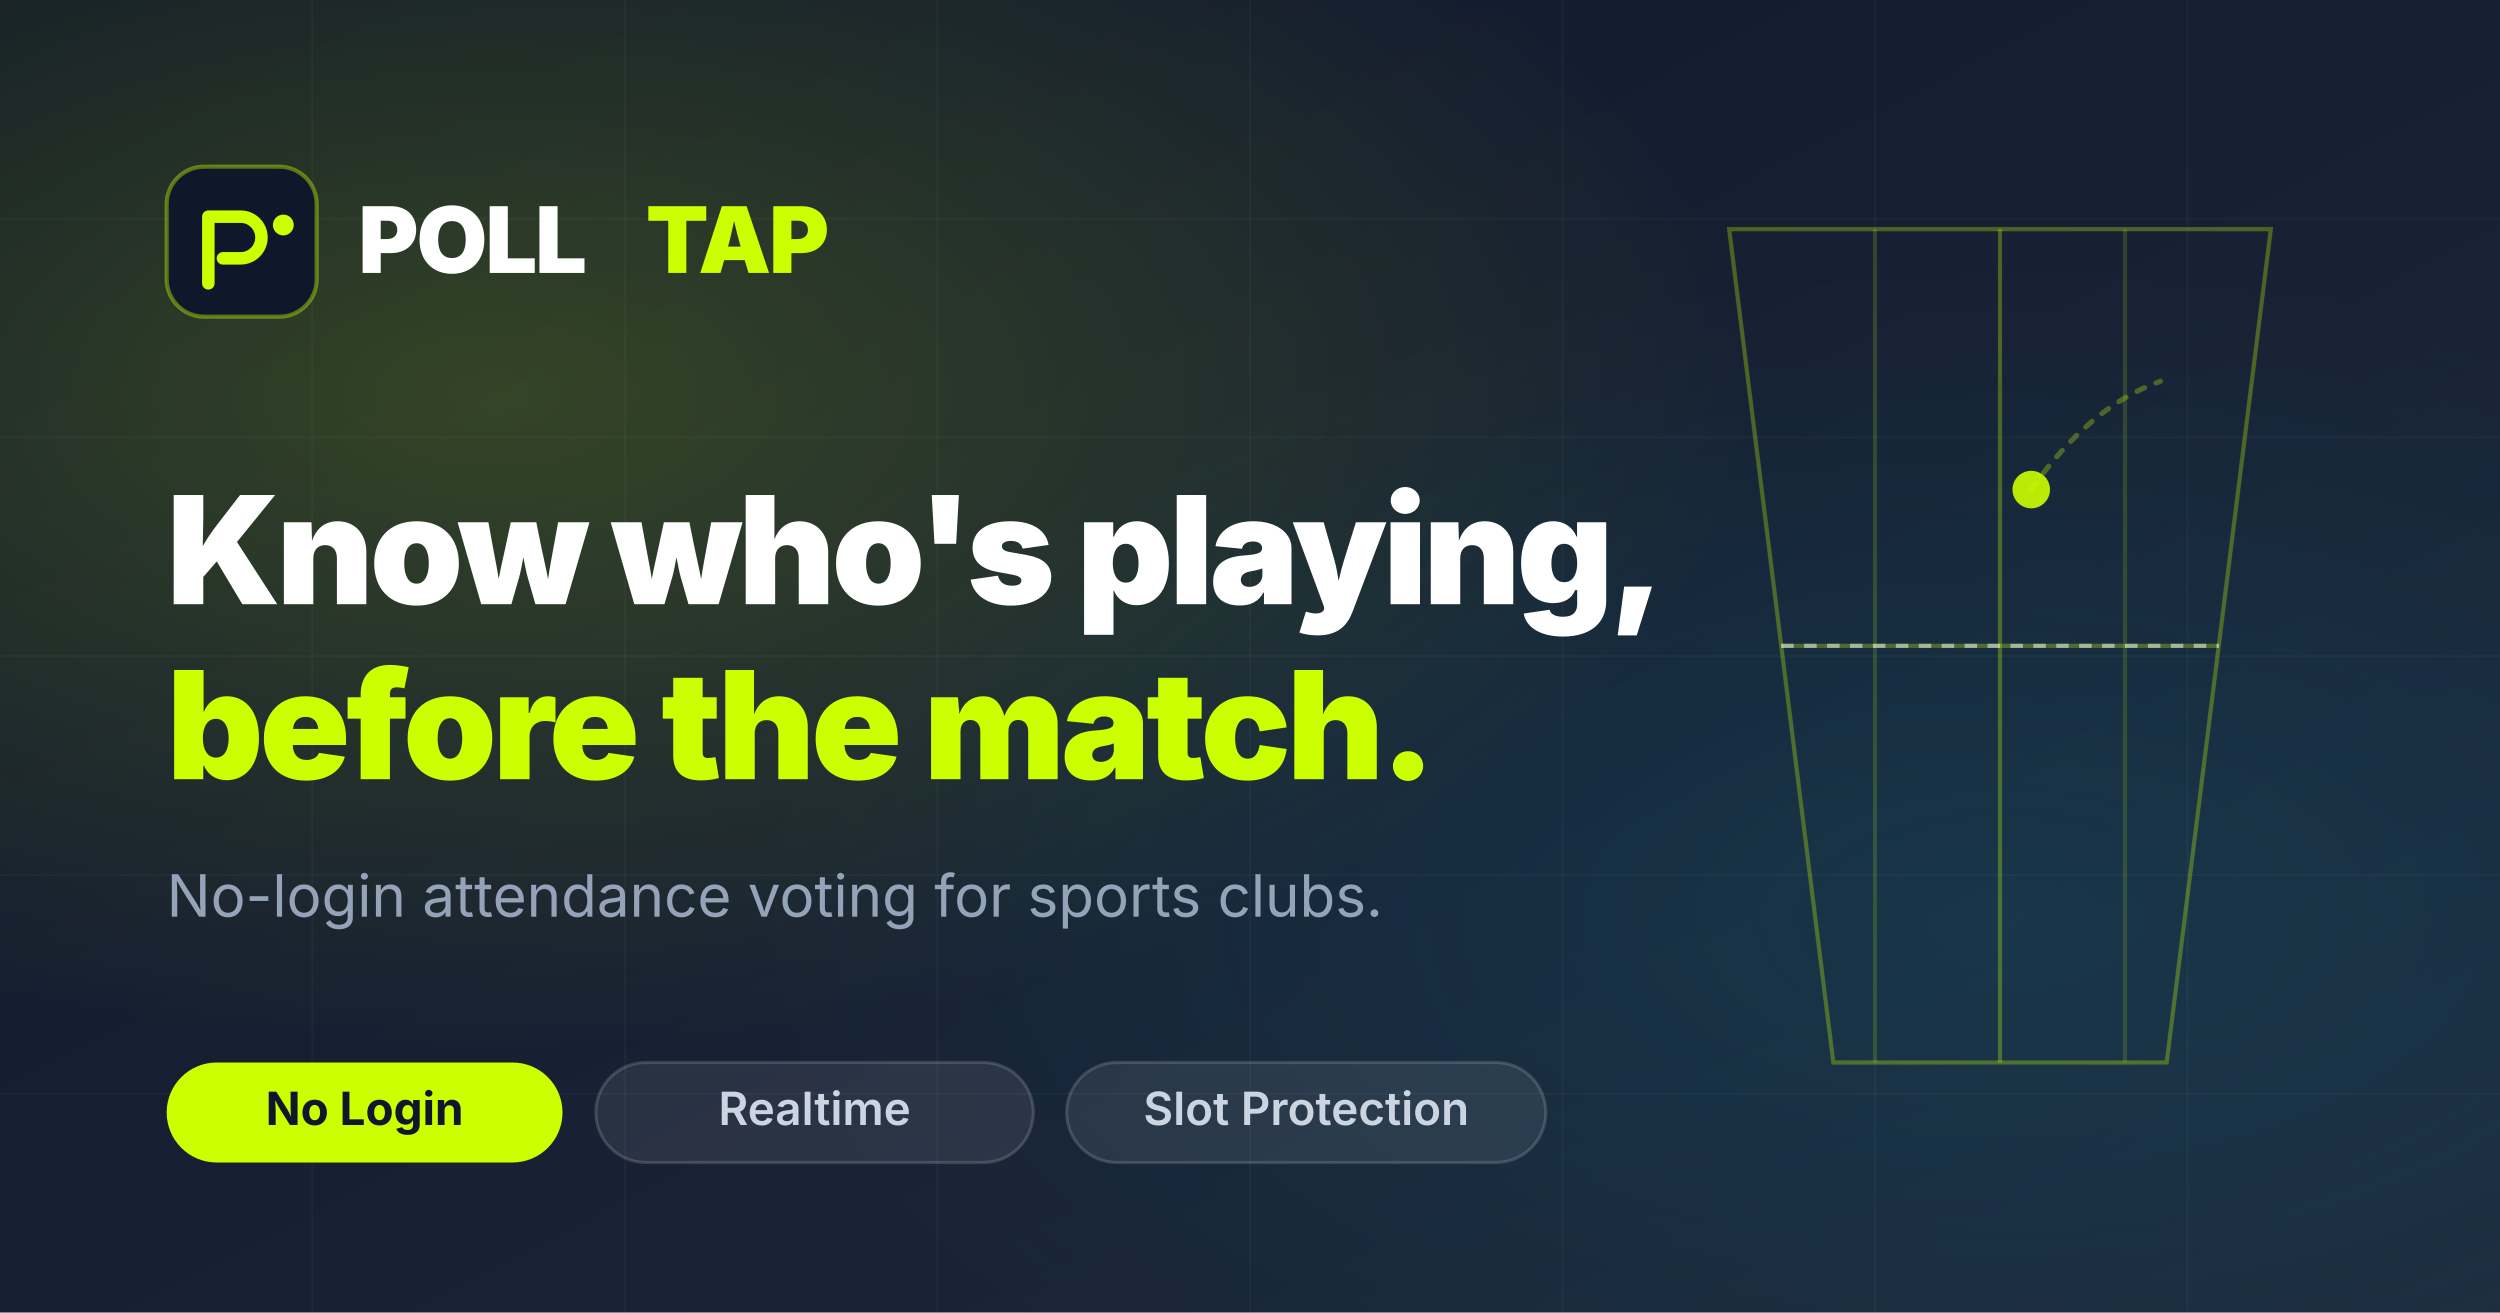
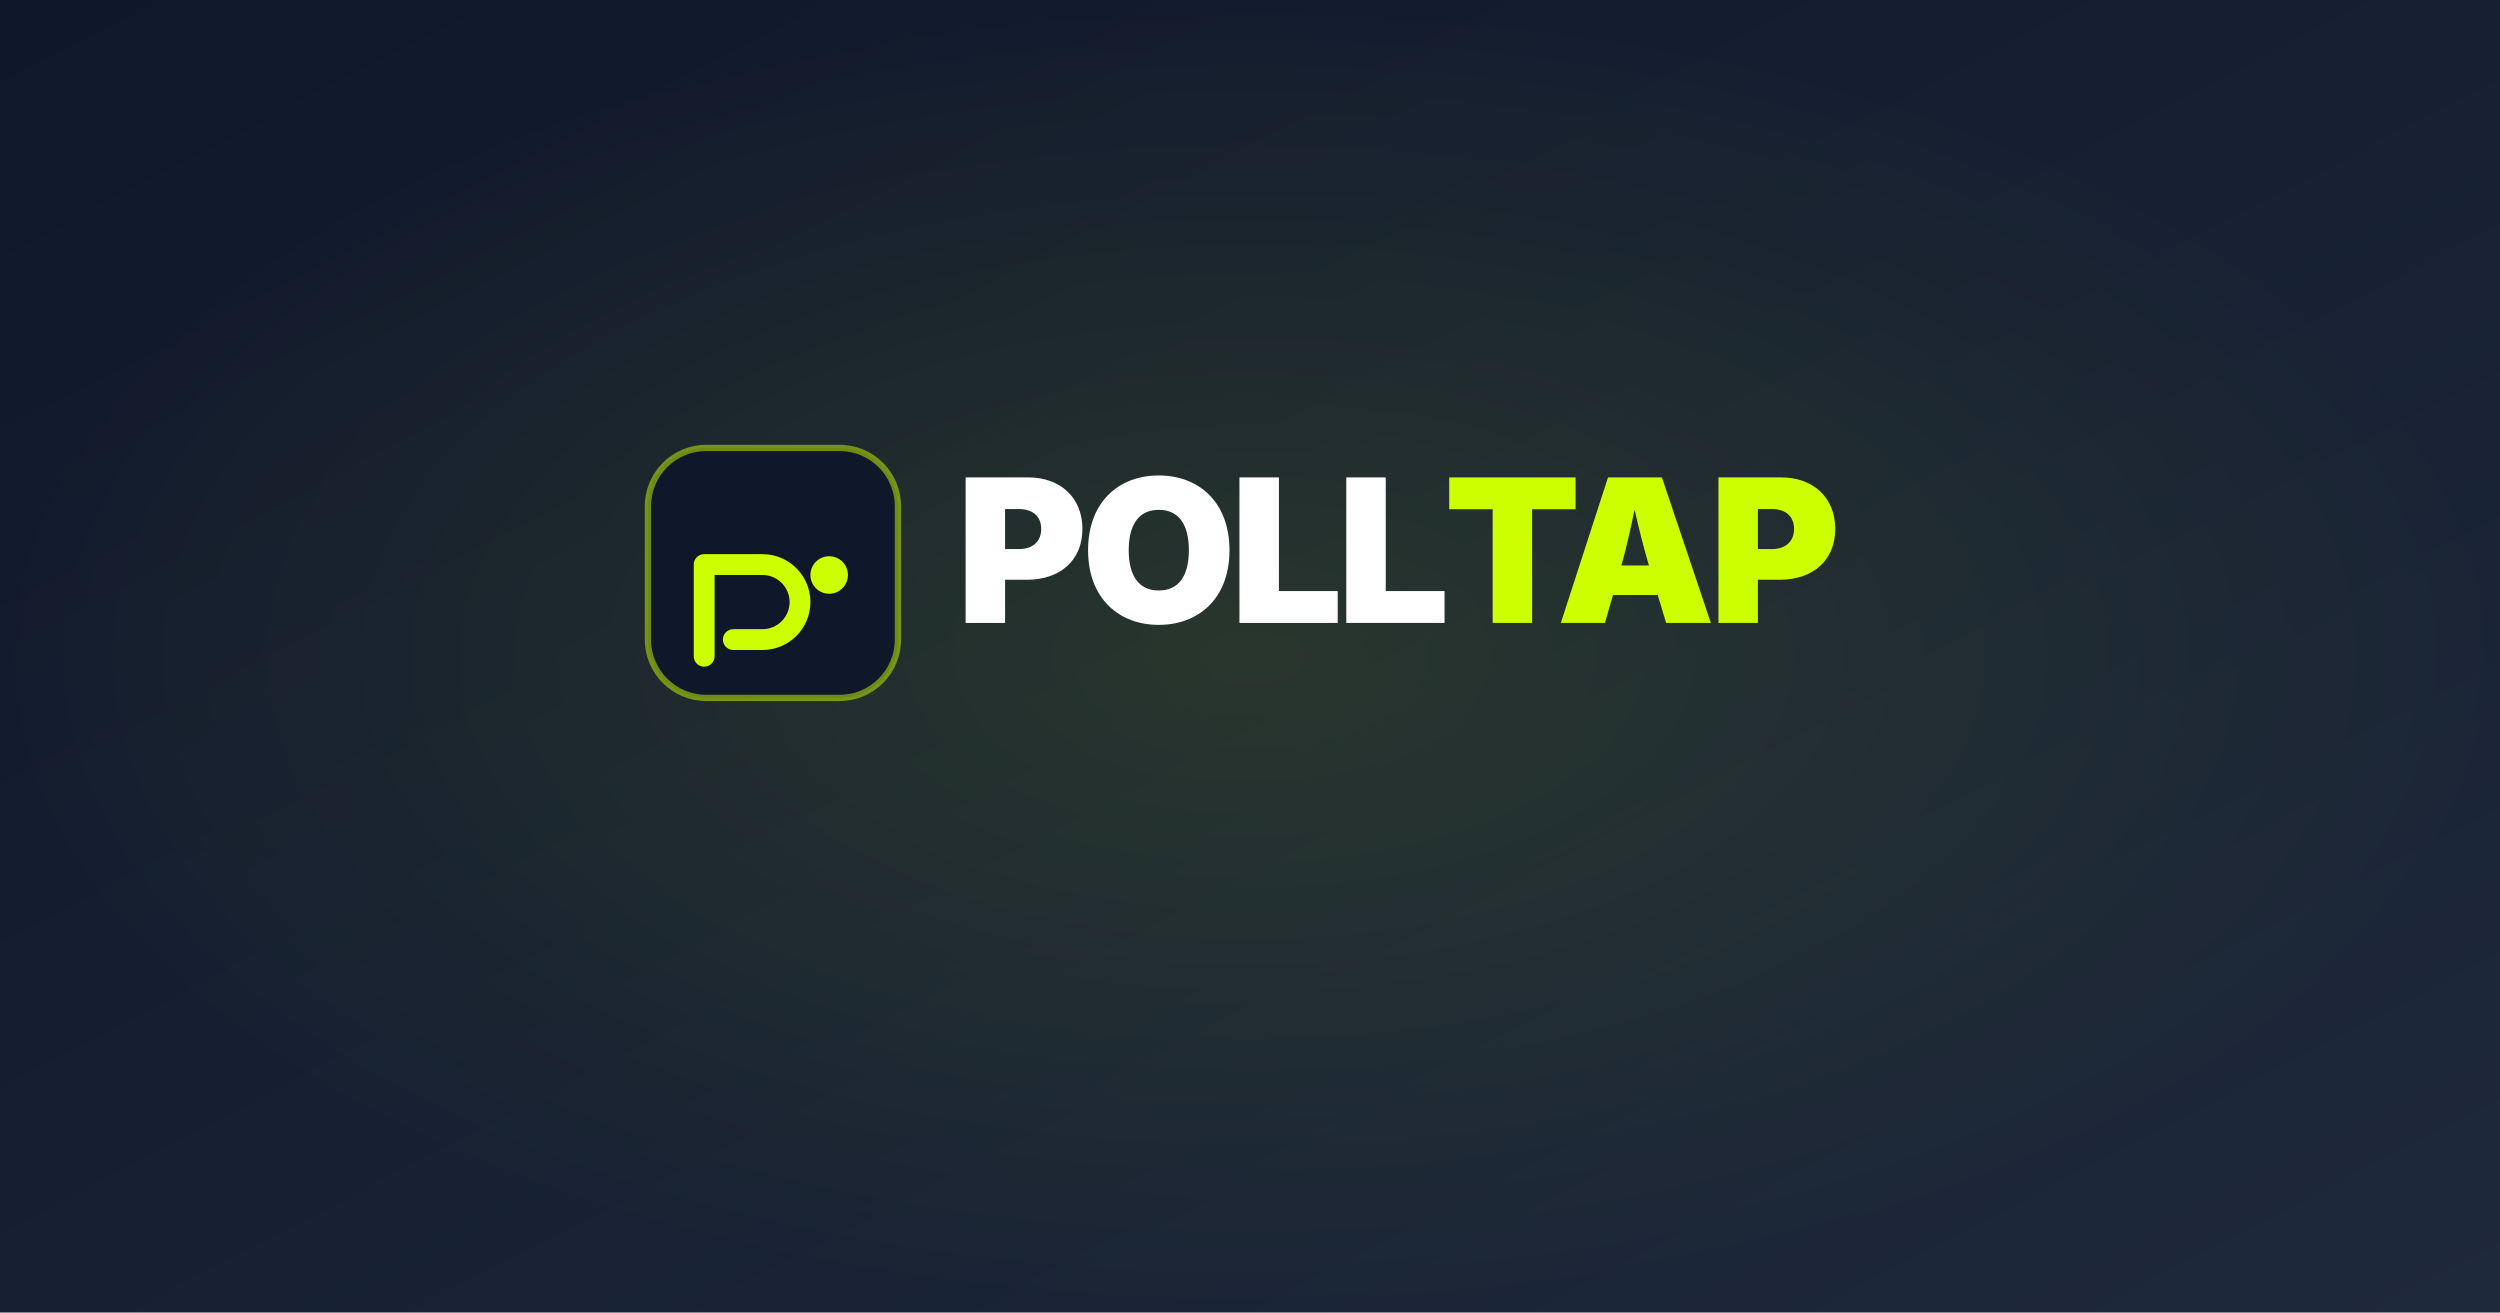
<svg xmlns="http://www.w3.org/2000/svg" viewBox="0 0 1200 630" width="1200" height="630">
  <defs>
    <linearGradient id="bg" x1="0" y1="0" x2="1" y2="1">
      <stop offset="0%" stop-color="#0f172a" />
      <stop offset="100%" stop-color="#1e293b" />
    </linearGradient>
-     <radialGradient id="glow1" cx="20%" cy="30%" r="50%">
-       <stop offset="0%" stop-color="#ccff00" stop-opacity="0.18" />
+     <radialGradient id="glow" cx="50%" cy="50%" r="50%">
+       <stop offset="0%" stop-color="#ccff00" stop-opacity="0.1" />
      <stop offset="100%" stop-color="#ccff00" stop-opacity="0" />
-     </radialGradient>
-     <radialGradient id="glow2" cx="80%" cy="70%" r="50%">
-       <stop offset="0%" stop-color="#06b6d4" stop-opacity="0.12" />
-       <stop offset="100%" stop-color="#06b6d4" stop-opacity="0" />
    </radialGradient>
  </defs>
  <rect width="1200" height="630" fill="url(#bg)" />
-   <rect width="1200" height="630" fill="url(#glow1)" />
-   <rect width="1200" height="630" fill="url(#glow2)" />
-   <g stroke="#ffffff" stroke-opacity="0.03" stroke-width="1">
-     <line x1="0" y1="105" x2="1200" y2="105" />
-     <line x1="0" y1="210" x2="1200" y2="210" />
-     <line x1="0" y1="315" x2="1200" y2="315" />
-     <line x1="0" y1="420" x2="1200" y2="420" />
-     <line x1="0" y1="525" x2="1200" y2="525" />
-     <line x1="150" y1="0" x2="150" y2="630" />
-     <line x1="300" y1="0" x2="300" y2="630" />
-     <line x1="450" y1="0" x2="450" y2="630" />
-     <line x1="600" y1="0" x2="600" y2="630" />
-     <line x1="750" y1="0" x2="750" y2="630" />
-     <line x1="900" y1="0" x2="900" y2="630" />
-     <line x1="1050" y1="0" x2="1050" y2="630" />
-   </g>
-   <g transform="translate(780, 80)" stroke="#ccff00" stroke-opacity="0.3" stroke-width="2" fill="none">
-     <path d="M100 430 L50 30 L310 30 L260 430 Z" />
-     <line x1="75" y1="230" x2="285" y2="230" />
-     <line x1="180" y1="30" x2="180" y2="430" />
-     <path d="M120 30 L120 430" stroke-opacity="0.15" />
-     <path d="M240 30 L240 430" stroke-opacity="0.15" />
-     <line x1="75" y1="230" x2="285" y2="230" stroke="#ffffff" stroke-opacity="0.5" stroke-dasharray="6 5" />
-     <circle cx="195" cy="155" r="9" fill="#ccff00" stroke="none" opacity="0.9" />
-     <path d="M195 155 q28 -40 62 -52" stroke="#ccff00" stroke-width="2.5" stroke-dasharray="4 6" stroke-linecap="round" />
-   </g>
-   <rect x="80" y="80" width="72" height="72" rx="18" fill="#0f172a" stroke="#ccff00" stroke-width="2" stroke-opacity="0.4" />
-   <path d="M100 136V104h15.5a10 10 0 0 1 0 20H107" fill="none" stroke="#ccff00" stroke-width="6" stroke-linecap="round" stroke-linejoin="round" />
-   <circle cx="136" cy="108" r="5" fill="#ccff00" />
-   <text x="172" y="131" font-family="'Inter', ui-sans-serif, system-ui, sans-serif" font-weight="900" font-size="44" letter-spacing="-1" fill="#ffffff">POLL</text>
-   <text x="310" y="131" font-family="'Inter', ui-sans-serif, system-ui, sans-serif" font-weight="900" font-size="44" letter-spacing="-1" fill="#ccff00">TAP</text>
-   <text x="80" y="290" font-family="'Inter', ui-sans-serif, system-ui, sans-serif" font-weight="900" font-size="72" letter-spacing="-2" fill="#ffffff">Know who's playing,</text>
-   <text x="80" y="374" font-family="'Inter', ui-sans-serif, system-ui, sans-serif" font-weight="900" font-size="72" letter-spacing="-2" fill="#ccff00">before the match.</text>
-   <text x="80" y="440" font-family="'Inter', ui-sans-serif, system-ui, sans-serif" font-weight="400" font-size="28" fill="#94a3b8">No-login attendance voting for sports clubs.</text>
-   <rect x="80" y="510" width="190" height="48" rx="24" fill="#ccff00" />
-   <text x="175" y="540" font-family="'Inter', ui-sans-serif" font-weight="700" font-size="22" fill="#0f172a" text-anchor="middle">No Login</text>
-   <rect x="286" y="510" width="210" height="48" rx="24" fill="#ffffff" fill-opacity="0.08" stroke="#ffffff" stroke-opacity="0.15" stroke-width="1.5" />
-   <text x="391" y="540" font-family="'Inter', ui-sans-serif" font-weight="600" font-size="22" fill="#cbd5e1" text-anchor="middle">Realtime</text>
-   <rect x="512" y="510" width="230" height="48" rx="24" fill="#ffffff" fill-opacity="0.08" stroke="#ffffff" stroke-opacity="0.15" stroke-width="1.5" />
-   <text x="627" y="540" font-family="'Inter', ui-sans-serif" font-weight="600" font-size="22" fill="#cbd5e1" text-anchor="middle">Slot Protection</text>
+   <rect width="1200" height="630" fill="url(#glow)" />
+   <rect x="311" y="215" width="120" height="120" rx="28" fill="#0f172a" stroke="#ccff00" stroke-width="3" stroke-opacity="0.5" />
+   <path d="M338 315V271h28a18 18 0 0 1 0 36h-14" fill="none" stroke="#ccff00" stroke-width="10" stroke-linecap="round" stroke-linejoin="round" />
+   <circle cx="398" cy="276" r="9" fill="#ccff00" />
+   <text x="459" y="299" font-family="'Inter', ui-sans-serif, system-ui, sans-serif" font-weight="900" font-size="96" letter-spacing="-3" fill="#ffffff">POLL</text>
+   <text x="693" y="299" font-family="'Inter', ui-sans-serif, system-ui, sans-serif" font-weight="900" font-size="96" letter-spacing="-3" fill="#ccff00">TAP</text>
</svg>
